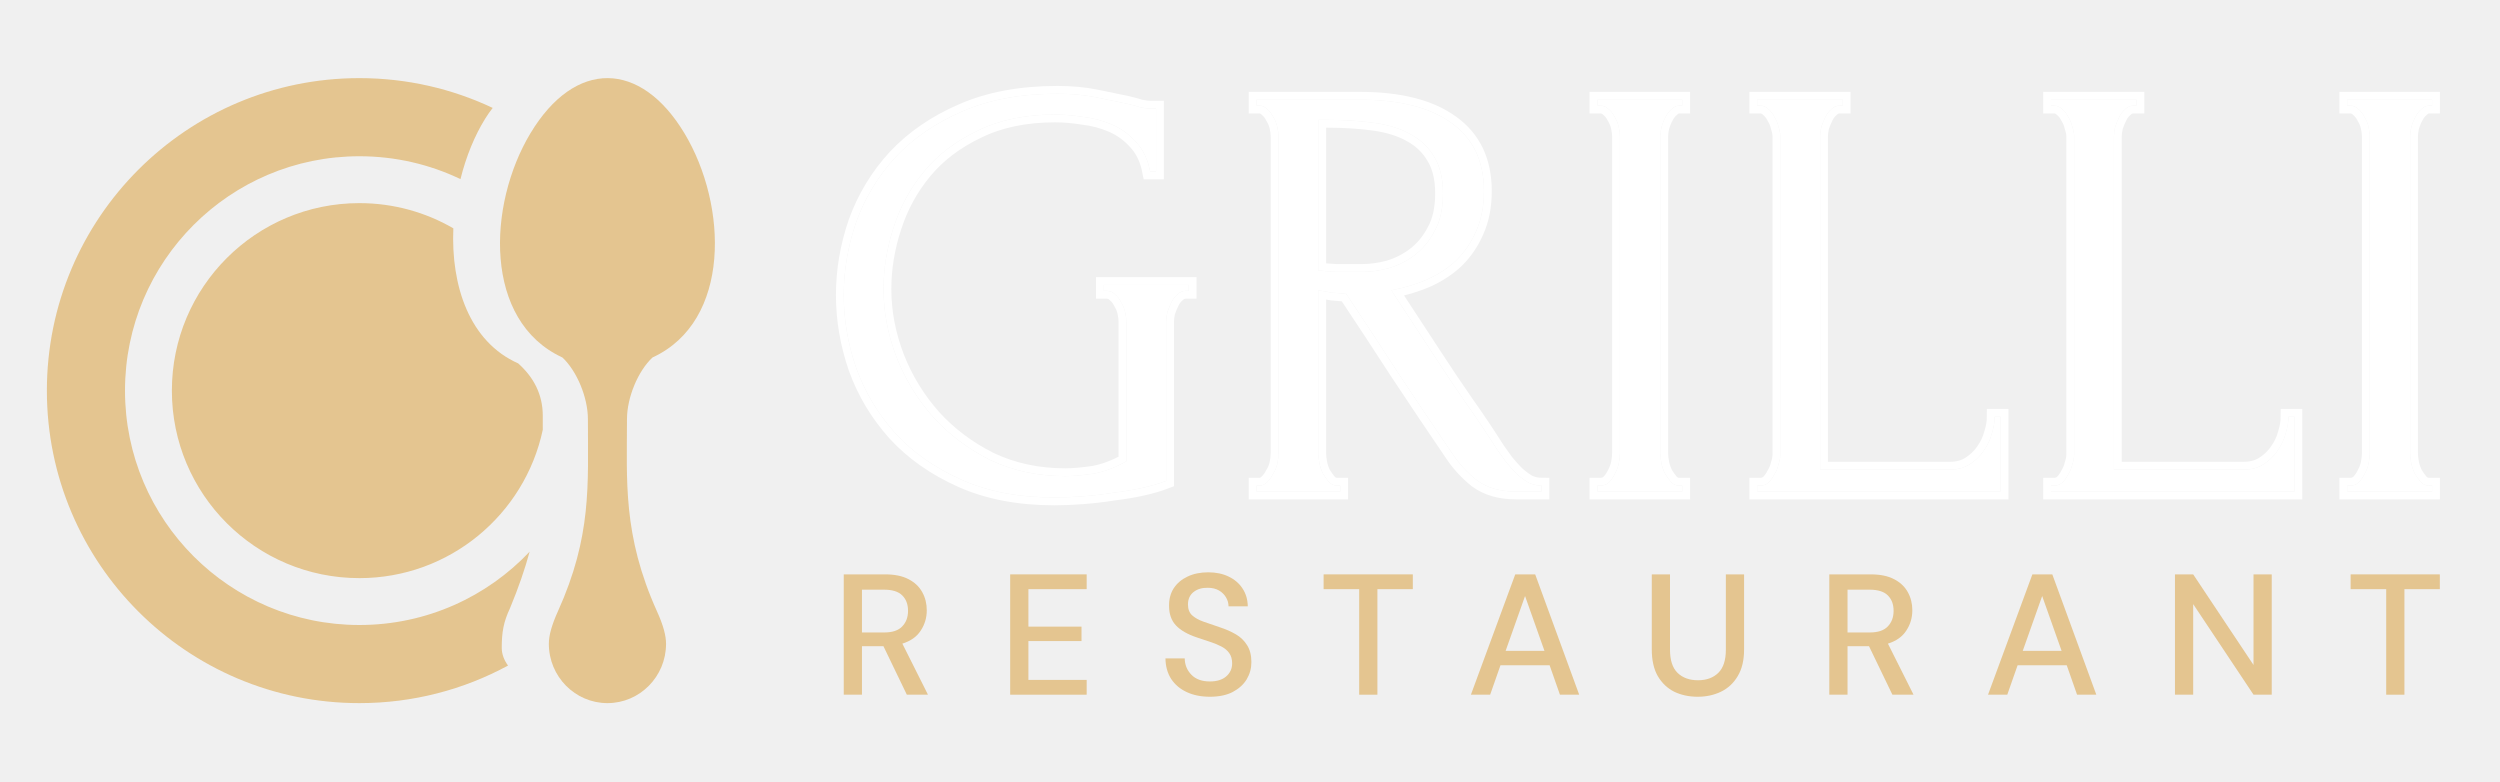
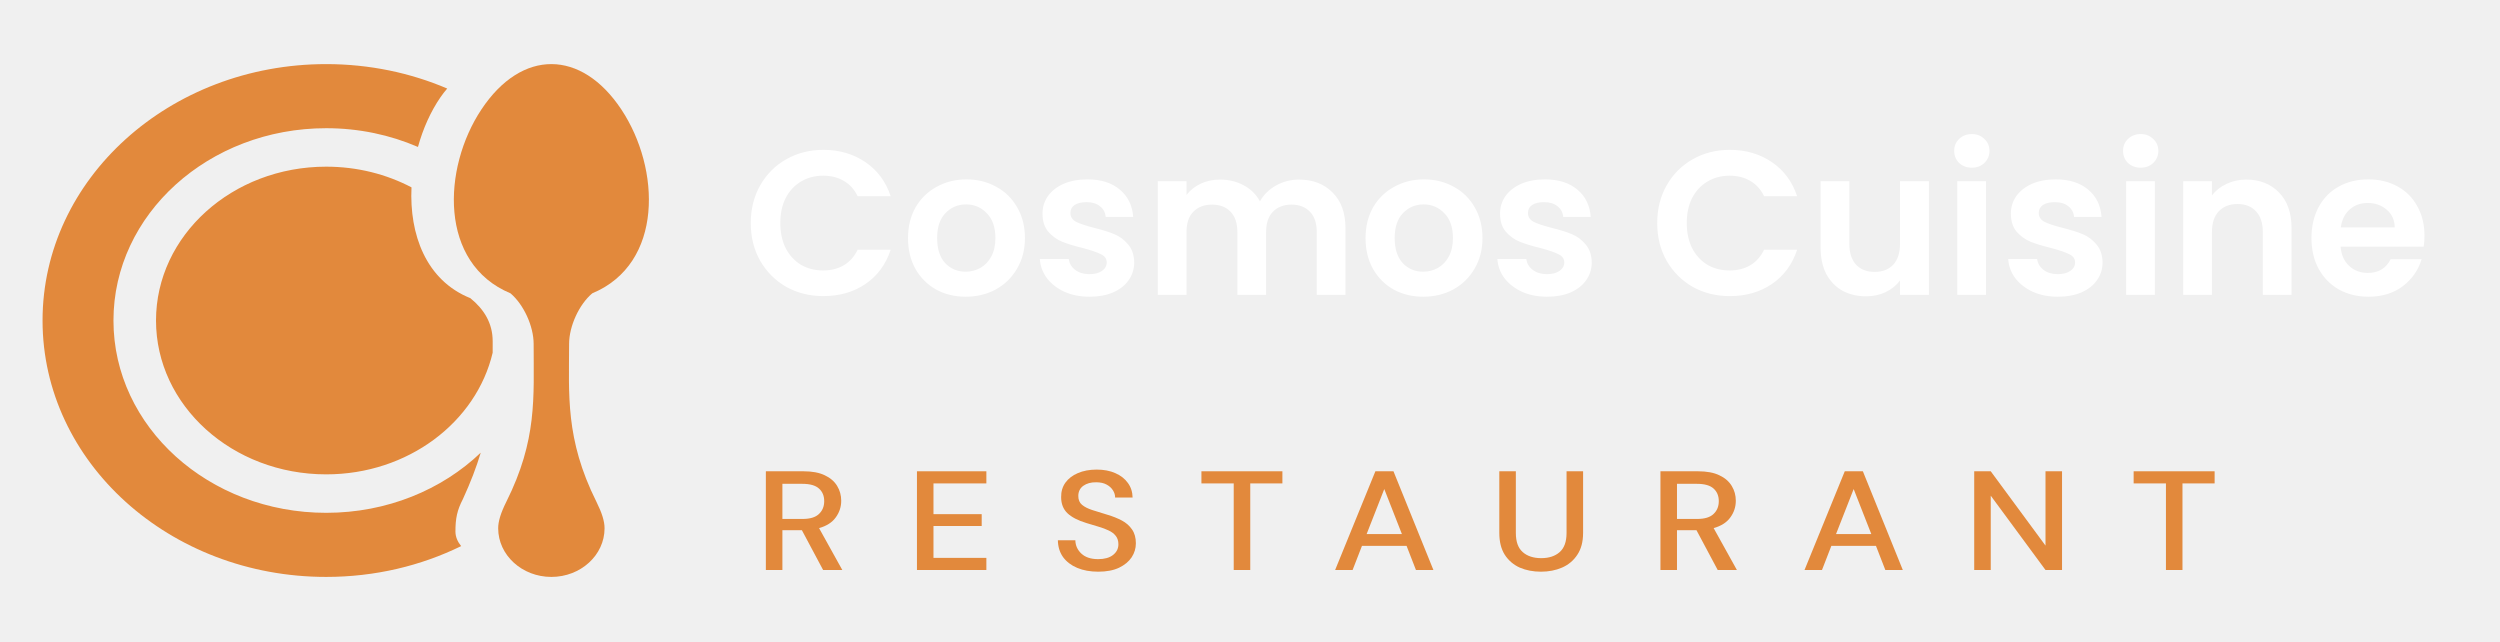
- <svg xmlns="http://www.w3.org/2000/svg" width="160" height="50" viewBox="0 0 160 50" fill="none">
-   <path d="M54 44.46V36.76H56.651C57.26 36.76 57.758 36.863 58.147 37.068C58.543 37.273 58.836 37.552 59.027 37.904C59.218 38.249 59.313 38.634 59.313 39.059C59.313 39.536 59.185 39.968 58.928 40.357C58.679 40.746 58.286 41.024 57.751 41.193L59.39 44.46H58.037L56.541 41.358H55.166V44.46H54ZM55.166 40.478H56.585C57.113 40.478 57.498 40.35 57.74 40.093C57.989 39.836 58.114 39.503 58.114 39.092C58.114 38.681 57.993 38.355 57.751 38.113C57.509 37.864 57.117 37.739 56.574 37.739H55.166V40.478Z" fill="#E4C590" />
-   <path d="M64.652 44.46V36.76H69.547V37.706H65.818V40.104H69.217V41.028H65.818V43.514H69.547V44.46H64.652Z" fill="#E4C590" />
-   <path d="M77.438 44.592C76.873 44.592 76.378 44.493 75.953 44.295C75.527 44.097 75.194 43.815 74.952 43.448C74.717 43.081 74.596 42.645 74.589 42.139H75.821C75.828 42.55 75.971 42.898 76.25 43.184C76.528 43.47 76.921 43.613 77.427 43.613C77.874 43.613 78.222 43.507 78.472 43.294C78.728 43.074 78.857 42.795 78.857 42.458C78.857 42.187 78.794 41.967 78.67 41.798C78.552 41.629 78.387 41.49 78.175 41.38C77.969 41.27 77.731 41.171 77.46 41.083C77.188 40.995 76.902 40.9 76.602 40.797C76.008 40.599 75.56 40.342 75.26 40.027C74.966 39.712 74.82 39.297 74.82 38.784C74.812 38.351 74.911 37.974 75.117 37.651C75.329 37.328 75.623 37.079 75.997 36.903C76.378 36.72 76.822 36.628 77.328 36.628C77.826 36.628 78.263 36.72 78.637 36.903C79.018 37.086 79.315 37.343 79.528 37.673C79.74 37.996 79.85 38.373 79.858 38.806H78.626C78.626 38.608 78.574 38.421 78.472 38.245C78.369 38.062 78.219 37.911 78.021 37.794C77.823 37.677 77.581 37.618 77.295 37.618C76.928 37.611 76.624 37.702 76.382 37.893C76.147 38.084 76.03 38.348 76.03 38.685C76.03 38.986 76.118 39.217 76.294 39.378C76.47 39.539 76.712 39.675 77.02 39.785C77.328 39.888 77.68 40.009 78.076 40.148C78.457 40.273 78.798 40.423 79.099 40.599C79.399 40.775 79.638 41.006 79.814 41.292C79.997 41.578 80.089 41.941 80.089 42.381C80.089 42.77 79.99 43.133 79.792 43.47C79.594 43.8 79.297 44.071 78.901 44.284C78.505 44.489 78.017 44.592 77.438 44.592Z" fill="#E4C590" />
-   <path d="M86.988 44.46V37.706H84.711V36.76H90.42V37.706H88.154V44.46H86.988Z" fill="#E4C590" />
-   <path d="M94.138 44.46L96.976 36.76H98.252L101.068 44.46H99.836L99.176 42.579H96.03L95.37 44.46H94.138ZM96.36 41.655H98.846L97.603 38.146L96.36 41.655Z" fill="#E4C590" />
-   <path d="M108.651 44.592C108.101 44.592 107.602 44.486 107.155 44.273C106.715 44.053 106.363 43.719 106.099 43.272C105.842 42.825 105.714 42.256 105.714 41.567V36.76H106.88V41.578C106.88 42.253 107.041 42.748 107.364 43.063C107.686 43.378 108.123 43.536 108.673 43.536C109.215 43.536 109.648 43.378 109.971 43.063C110.293 42.748 110.455 42.253 110.455 41.578V36.76H111.621V41.567C111.621 42.256 111.485 42.825 111.214 43.272C110.95 43.719 110.59 44.053 110.136 44.273C109.688 44.486 109.193 44.592 108.651 44.592Z" fill="#E4C590" />
-   <path d="M117.076 44.46V36.76H119.727C120.336 36.76 120.835 36.863 121.223 37.068C121.619 37.273 121.913 37.552 122.103 37.904C122.294 38.249 122.389 38.634 122.389 39.059C122.389 39.536 122.261 39.968 122.004 40.357C121.755 40.746 121.363 41.024 120.827 41.193L122.466 44.46H121.113L119.617 41.358H118.242V44.46H117.076ZM118.242 40.478H119.661C120.189 40.478 120.574 40.35 120.816 40.093C121.066 39.836 121.19 39.503 121.19 39.092C121.19 38.681 121.069 38.355 120.827 38.113C120.585 37.864 120.193 37.739 119.65 37.739H118.242V40.478Z" fill="#E4C590" />
-   <path d="M127.234 44.46L130.072 36.76H131.348L134.164 44.46H132.932L132.272 42.579H129.126L128.466 44.46H127.234ZM129.456 41.655H131.942L130.699 38.146L129.456 41.655Z" fill="#E4C590" />
-   <path d="M139.198 44.46V36.76H140.364L144.225 42.557V36.76H145.391V44.46H144.225L140.364 38.663V44.46H139.198Z" fill="#E4C590" />
-   <path d="M152.717 44.46V37.706H150.44V36.76H156.149V37.706H153.883V44.46H152.717Z" fill="#E4C590" />
-   <mask id="path-2-outside-1_29_6" maskUnits="userSpaceOnUse" x="53" y="5" width="104" height="28" fill="black">
-     <rect fill="white" x="53" y="5" width="104" height="28" />
-     <path d="M70.644 18.236H76.078V18.616H75.888C75.685 18.616 75.508 18.692 75.356 18.844C75.204 18.971 75.077 19.135 74.976 19.338C74.875 19.541 74.786 19.756 74.71 19.984C74.659 20.212 74.634 20.415 74.634 20.592V30.776C74.178 30.953 73.659 31.105 73.076 31.232C72.493 31.359 71.885 31.46 71.252 31.536C70.619 31.637 69.973 31.713 69.314 31.764C68.655 31.815 68.047 31.84 67.49 31.84C65.21 31.84 63.221 31.46 61.524 30.7C59.827 29.94 58.421 28.952 57.306 27.736C56.191 26.495 55.355 25.101 54.798 23.556C54.266 22.011 54 20.453 54 18.882C54 17.311 54.266 15.753 54.798 14.208C55.355 12.663 56.191 11.282 57.306 10.066C58.446 8.85 59.865 7.875 61.562 7.14C63.285 6.38 65.324 6 67.68 6C68.567 6 69.39 6.076 70.15 6.228C70.91 6.38 71.581 6.519 72.164 6.646C72.493 6.722 72.772 6.798 73 6.874C73.253 6.925 73.469 6.95 73.646 6.95H73.988V10.978H73.608C73.456 10.193 73.152 9.559 72.696 9.078C72.265 8.597 71.759 8.229 71.176 7.976C70.593 7.723 69.973 7.558 69.314 7.482C68.681 7.381 68.085 7.33 67.528 7.33C65.628 7.33 63.981 7.672 62.588 8.356C61.195 9.015 60.055 9.876 59.168 10.94C58.281 12.004 57.623 13.207 57.192 14.55C56.761 15.867 56.546 17.185 56.546 18.502C56.546 19.971 56.825 21.428 57.382 22.872C57.939 24.291 58.725 25.57 59.738 26.71C60.751 27.825 61.967 28.737 63.386 29.446C64.83 30.13 66.426 30.472 68.174 30.472C68.655 30.472 69.251 30.421 69.96 30.32C70.669 30.193 71.379 29.927 72.088 29.522V20.592C72.088 20.415 72.063 20.212 72.012 19.984C71.961 19.756 71.873 19.541 71.746 19.338C71.645 19.135 71.518 18.971 71.366 18.844C71.214 18.692 71.037 18.616 70.834 18.616H70.644V18.236Z" />
-     <path d="M85.587 31.08H85.777V31.46H80.419V31.08H80.609C80.786 31.08 80.951 31.004 81.103 30.852C81.255 30.7 81.381 30.523 81.483 30.32C81.609 30.117 81.698 29.902 81.749 29.674C81.799 29.421 81.825 29.193 81.825 28.99V8.736C81.825 8.559 81.799 8.356 81.749 8.128C81.698 7.9 81.609 7.685 81.483 7.482C81.381 7.279 81.255 7.115 81.103 6.988C80.951 6.836 80.786 6.76 80.609 6.76H80.419V6.38H87.031C89.564 6.38 91.515 6.874 92.883 7.862C94.276 8.85 94.973 10.307 94.973 12.232C94.973 13.195 94.808 14.043 94.479 14.778C94.175 15.487 93.757 16.108 93.225 16.64C92.693 17.147 92.059 17.565 91.325 17.894C90.615 18.198 89.855 18.426 89.045 18.578L91.781 22.758C92.439 23.771 93.111 24.772 93.795 25.76C94.479 26.723 95.15 27.723 95.809 28.762C95.986 29.015 96.176 29.281 96.379 29.56C96.607 29.839 96.835 30.092 97.063 30.32C97.316 30.548 97.569 30.738 97.823 30.89C98.101 31.017 98.38 31.08 98.659 31.08V31.46H97.025C96.011 31.46 95.175 31.219 94.517 30.738C93.883 30.231 93.351 29.649 92.921 28.99C91.781 27.318 90.641 25.621 89.501 23.898C88.386 22.175 87.271 20.478 86.157 18.806C85.878 18.781 85.574 18.755 85.245 18.73C84.941 18.679 84.649 18.629 84.371 18.578V28.99C84.371 29.193 84.396 29.421 84.447 29.674C84.497 29.902 84.573 30.117 84.675 30.32C84.801 30.523 84.928 30.7 85.055 30.852C85.207 31.004 85.384 31.08 85.587 31.08ZM84.371 7.672V17.324H84.561C84.763 17.349 85.08 17.375 85.511 17.4C85.967 17.4 86.524 17.4 87.183 17.4C87.715 17.4 88.272 17.324 88.855 17.172C89.463 16.995 90.02 16.716 90.527 16.336C91.059 15.931 91.489 15.411 91.819 14.778C92.173 14.145 92.351 13.347 92.351 12.384C92.351 11.421 92.161 10.636 91.781 10.028C91.426 9.42 90.919 8.939 90.261 8.584C89.627 8.229 88.855 7.989 87.943 7.862C87.031 7.735 86.03 7.672 84.941 7.672H84.371Z" />
-     <path d="M102.232 6.38H107.666V6.76H107.476C107.299 6.76 107.134 6.836 106.982 6.988C106.83 7.115 106.703 7.279 106.602 7.482C106.501 7.659 106.412 7.875 106.336 8.128C106.285 8.356 106.26 8.559 106.26 8.736V28.99C106.26 29.193 106.285 29.421 106.336 29.674C106.387 29.902 106.463 30.117 106.564 30.32C106.691 30.523 106.817 30.7 106.944 30.852C107.096 31.004 107.273 31.08 107.476 31.08H107.666V31.46H102.232V31.08H102.422C102.625 31.08 102.802 31.017 102.954 30.89C103.106 30.738 103.233 30.561 103.334 30.358C103.461 30.13 103.549 29.902 103.6 29.674C103.651 29.421 103.676 29.193 103.676 28.99V8.736C103.676 8.559 103.651 8.356 103.6 8.128C103.549 7.9 103.461 7.685 103.334 7.482C103.233 7.279 103.106 7.115 102.954 6.988C102.802 6.836 102.625 6.76 102.422 6.76H102.232V6.38Z" />
-     <path d="M112.46 31.08H112.65C112.853 31.08 113.03 31.017 113.182 30.89C113.334 30.738 113.461 30.561 113.562 30.358C113.689 30.155 113.778 29.94 113.828 29.712C113.904 29.484 113.942 29.269 113.942 29.066V8.736C113.942 8.559 113.904 8.356 113.828 8.128C113.778 7.9 113.689 7.685 113.562 7.482C113.461 7.279 113.334 7.115 113.182 6.988C113.03 6.836 112.853 6.76 112.65 6.76H112.46V6.38H117.932V6.76H117.742C117.54 6.76 117.362 6.836 117.21 6.988C117.058 7.115 116.932 7.279 116.83 7.482C116.729 7.685 116.64 7.9 116.564 8.128C116.514 8.356 116.488 8.559 116.488 8.736V30.054H124.81C125.292 30.054 125.71 29.94 126.064 29.712C126.419 29.484 126.71 29.205 126.938 28.876C127.192 28.521 127.369 28.154 127.47 27.774C127.597 27.369 127.66 27.001 127.66 26.672H128.04V31.46H112.46V31.08Z" />
-     <path d="M131.264 31.08H131.454C131.657 31.08 131.834 31.017 131.986 30.89C132.138 30.738 132.265 30.561 132.366 30.358C132.493 30.155 132.582 29.94 132.632 29.712C132.708 29.484 132.746 29.269 132.746 29.066V8.736C132.746 8.559 132.708 8.356 132.632 8.128C132.582 7.9 132.493 7.685 132.366 7.482C132.265 7.279 132.138 7.115 131.986 6.988C131.834 6.836 131.657 6.76 131.454 6.76H131.264V6.38H136.736V6.76H136.546C136.344 6.76 136.166 6.836 136.014 6.988C135.862 7.115 135.736 7.279 135.634 7.482C135.533 7.685 135.444 7.9 135.368 8.128C135.318 8.356 135.292 8.559 135.292 8.736V30.054H143.614C144.096 30.054 144.514 29.94 144.868 29.712C145.223 29.484 145.514 29.205 145.742 28.876C145.996 28.521 146.173 28.154 146.274 27.774C146.401 27.369 146.464 27.001 146.464 26.672H146.844V31.46H131.264V31.08Z" />
-     <path d="M150.22 6.38H155.654V6.76H155.464C155.287 6.76 155.122 6.836 154.97 6.988C154.818 7.115 154.692 7.279 154.59 7.482C154.489 7.659 154.4 7.875 154.324 8.128C154.274 8.356 154.248 8.559 154.248 8.736V28.99C154.248 29.193 154.274 29.421 154.324 29.674C154.375 29.902 154.451 30.117 154.552 30.32C154.679 30.523 154.806 30.7 154.932 30.852C155.084 31.004 155.262 31.08 155.464 31.08H155.654V31.46H150.22V31.08H150.41C150.613 31.08 150.79 31.017 150.942 30.89C151.094 30.738 151.221 30.561 151.322 30.358C151.449 30.13 151.538 29.902 151.588 29.674C151.639 29.421 151.664 29.193 151.664 28.99V8.736C151.664 8.559 151.639 8.356 151.588 8.128C151.538 7.9 151.449 7.685 151.322 7.482C151.221 7.279 151.094 7.115 150.942 6.988C150.79 6.836 150.613 6.76 150.41 6.76H150.22V6.38Z" />
-   </mask>
-   <path d="M70.644 18.236H76.078V18.616H75.888C75.685 18.616 75.508 18.692 75.356 18.844C75.204 18.971 75.077 19.135 74.976 19.338C74.875 19.541 74.786 19.756 74.71 19.984C74.659 20.212 74.634 20.415 74.634 20.592V30.776C74.178 30.953 73.659 31.105 73.076 31.232C72.493 31.359 71.885 31.46 71.252 31.536C70.619 31.637 69.973 31.713 69.314 31.764C68.655 31.815 68.047 31.84 67.49 31.84C65.21 31.84 63.221 31.46 61.524 30.7C59.827 29.94 58.421 28.952 57.306 27.736C56.191 26.495 55.355 25.101 54.798 23.556C54.266 22.011 54 20.453 54 18.882C54 17.311 54.266 15.753 54.798 14.208C55.355 12.663 56.191 11.282 57.306 10.066C58.446 8.85 59.865 7.875 61.562 7.14C63.285 6.38 65.324 6 67.68 6C68.567 6 69.39 6.076 70.15 6.228C70.91 6.38 71.581 6.519 72.164 6.646C72.493 6.722 72.772 6.798 73 6.874C73.253 6.925 73.469 6.95 73.646 6.95H73.988V10.978H73.608C73.456 10.193 73.152 9.559 72.696 9.078C72.265 8.597 71.759 8.229 71.176 7.976C70.593 7.723 69.973 7.558 69.314 7.482C68.681 7.381 68.085 7.33 67.528 7.33C65.628 7.33 63.981 7.672 62.588 8.356C61.195 9.015 60.055 9.876 59.168 10.94C58.281 12.004 57.623 13.207 57.192 14.55C56.761 15.867 56.546 17.185 56.546 18.502C56.546 19.971 56.825 21.428 57.382 22.872C57.939 24.291 58.725 25.57 59.738 26.71C60.751 27.825 61.967 28.737 63.386 29.446C64.83 30.13 66.426 30.472 68.174 30.472C68.655 30.472 69.251 30.421 69.96 30.32C70.669 30.193 71.379 29.927 72.088 29.522V20.592C72.088 20.415 72.063 20.212 72.012 19.984C71.961 19.756 71.873 19.541 71.746 19.338C71.645 19.135 71.518 18.971 71.366 18.844C71.214 18.692 71.037 18.616 70.834 18.616H70.644V18.236Z" fill="white" />
-   <path d="M85.587 31.08H85.777V31.46H80.419V31.08H80.609C80.786 31.08 80.951 31.004 81.103 30.852C81.255 30.7 81.381 30.523 81.483 30.32C81.609 30.117 81.698 29.902 81.749 29.674C81.799 29.421 81.825 29.193 81.825 28.99V8.736C81.825 8.559 81.799 8.356 81.749 8.128C81.698 7.9 81.609 7.685 81.483 7.482C81.381 7.279 81.255 7.115 81.103 6.988C80.951 6.836 80.786 6.76 80.609 6.76H80.419V6.38H87.031C89.564 6.38 91.515 6.874 92.883 7.862C94.276 8.85 94.973 10.307 94.973 12.232C94.973 13.195 94.808 14.043 94.479 14.778C94.175 15.487 93.757 16.108 93.225 16.64C92.693 17.147 92.059 17.565 91.325 17.894C90.615 18.198 89.855 18.426 89.045 18.578L91.781 22.758C92.439 23.771 93.111 24.772 93.795 25.76C94.479 26.723 95.15 27.723 95.809 28.762C95.986 29.015 96.176 29.281 96.379 29.56C96.607 29.839 96.835 30.092 97.063 30.32C97.316 30.548 97.569 30.738 97.823 30.89C98.101 31.017 98.38 31.08 98.659 31.08V31.46H97.025C96.011 31.46 95.175 31.219 94.517 30.738C93.883 30.231 93.351 29.649 92.921 28.99C91.781 27.318 90.641 25.621 89.501 23.898C88.386 22.175 87.271 20.478 86.157 18.806C85.878 18.781 85.574 18.755 85.245 18.73C84.941 18.679 84.649 18.629 84.371 18.578V28.99C84.371 29.193 84.396 29.421 84.447 29.674C84.497 29.902 84.573 30.117 84.675 30.32C84.801 30.523 84.928 30.7 85.055 30.852C85.207 31.004 85.384 31.08 85.587 31.08ZM84.371 7.672V17.324H84.561C84.763 17.349 85.08 17.375 85.511 17.4C85.967 17.4 86.524 17.4 87.183 17.4C87.715 17.4 88.272 17.324 88.855 17.172C89.463 16.995 90.02 16.716 90.527 16.336C91.059 15.931 91.489 15.411 91.819 14.778C92.173 14.145 92.351 13.347 92.351 12.384C92.351 11.421 92.161 10.636 91.781 10.028C91.426 9.42 90.919 8.939 90.261 8.584C89.627 8.229 88.855 7.989 87.943 7.862C87.031 7.735 86.03 7.672 84.941 7.672H84.371Z" fill="white" />
-   <path d="M102.232 6.38H107.666V6.76H107.476C107.299 6.76 107.134 6.836 106.982 6.988C106.83 7.115 106.703 7.279 106.602 7.482C106.501 7.659 106.412 7.875 106.336 8.128C106.285 8.356 106.26 8.559 106.26 8.736V28.99C106.26 29.193 106.285 29.421 106.336 29.674C106.387 29.902 106.463 30.117 106.564 30.32C106.691 30.523 106.817 30.7 106.944 30.852C107.096 31.004 107.273 31.08 107.476 31.08H107.666V31.46H102.232V31.08H102.422C102.625 31.08 102.802 31.017 102.954 30.89C103.106 30.738 103.233 30.561 103.334 30.358C103.461 30.13 103.549 29.902 103.6 29.674C103.651 29.421 103.676 29.193 103.676 28.99V8.736C103.676 8.559 103.651 8.356 103.6 8.128C103.549 7.9 103.461 7.685 103.334 7.482C103.233 7.279 103.106 7.115 102.954 6.988C102.802 6.836 102.625 6.76 102.422 6.76H102.232V6.38Z" fill="white" />
-   <path d="M112.46 31.08H112.65C112.853 31.08 113.03 31.017 113.182 30.89C113.334 30.738 113.461 30.561 113.562 30.358C113.689 30.155 113.778 29.94 113.828 29.712C113.904 29.484 113.942 29.269 113.942 29.066V8.736C113.942 8.559 113.904 8.356 113.828 8.128C113.778 7.9 113.689 7.685 113.562 7.482C113.461 7.279 113.334 7.115 113.182 6.988C113.03 6.836 112.853 6.76 112.65 6.76H112.46V6.38H117.932V6.76H117.742C117.54 6.76 117.362 6.836 117.21 6.988C117.058 7.115 116.932 7.279 116.83 7.482C116.729 7.685 116.64 7.9 116.564 8.128C116.514 8.356 116.488 8.559 116.488 8.736V30.054H124.81C125.292 30.054 125.71 29.94 126.064 29.712C126.419 29.484 126.71 29.205 126.938 28.876C127.192 28.521 127.369 28.154 127.47 27.774C127.597 27.369 127.66 27.001 127.66 26.672H128.04V31.46H112.46V31.08Z" fill="white" />
-   <path d="M131.264 31.08H131.454C131.657 31.08 131.834 31.017 131.986 30.89C132.138 30.738 132.265 30.561 132.366 30.358C132.493 30.155 132.582 29.94 132.632 29.712C132.708 29.484 132.746 29.269 132.746 29.066V8.736C132.746 8.559 132.708 8.356 132.632 8.128C132.582 7.9 132.493 7.685 132.366 7.482C132.265 7.279 132.138 7.115 131.986 6.988C131.834 6.836 131.657 6.76 131.454 6.76H131.264V6.38H136.736V6.76H136.546C136.344 6.76 136.166 6.836 136.014 6.988C135.862 7.115 135.736 7.279 135.634 7.482C135.533 7.685 135.444 7.9 135.368 8.128C135.318 8.356 135.292 8.559 135.292 8.736V30.054H143.614C144.096 30.054 144.514 29.94 144.868 29.712C145.223 29.484 145.514 29.205 145.742 28.876C145.996 28.521 146.173 28.154 146.274 27.774C146.401 27.369 146.464 27.001 146.464 26.672H146.844V31.46H131.264V31.08Z" fill="white" />
-   <path d="M150.22 6.38H155.654V6.76H155.464C155.287 6.76 155.122 6.836 154.97 6.988C154.818 7.115 154.692 7.279 154.59 7.482C154.489 7.659 154.4 7.875 154.324 8.128C154.274 8.356 154.248 8.559 154.248 8.736V28.99C154.248 29.193 154.274 29.421 154.324 29.674C154.375 29.902 154.451 30.117 154.552 30.32C154.679 30.523 154.806 30.7 154.932 30.852C155.084 31.004 155.262 31.08 155.464 31.08H155.654V31.46H150.22V31.08H150.41C150.613 31.08 150.79 31.017 150.942 30.89C151.094 30.738 151.221 30.561 151.322 30.358C151.449 30.13 151.538 29.902 151.588 29.674C151.639 29.421 151.664 29.193 151.664 28.99V8.736C151.664 8.559 151.639 8.356 151.588 8.128C151.538 7.9 151.449 7.685 151.322 7.482C151.221 7.279 151.094 7.115 150.942 6.988C150.79 6.836 150.613 6.76 150.41 6.76H150.22V6.38Z" fill="white" />
-   <path d="M70.644 18.236H76.078V18.616H75.888C75.685 18.616 75.508 18.692 75.356 18.844C75.204 18.971 75.077 19.135 74.976 19.338C74.875 19.541 74.786 19.756 74.71 19.984C74.659 20.212 74.634 20.415 74.634 20.592V30.776C74.178 30.953 73.659 31.105 73.076 31.232C72.493 31.359 71.885 31.46 71.252 31.536C70.619 31.637 69.973 31.713 69.314 31.764C68.655 31.815 68.047 31.84 67.49 31.84C65.21 31.84 63.221 31.46 61.524 30.7C59.827 29.94 58.421 28.952 57.306 27.736C56.191 26.495 55.355 25.101 54.798 23.556C54.266 22.011 54 20.453 54 18.882C54 17.311 54.266 15.753 54.798 14.208C55.355 12.663 56.191 11.282 57.306 10.066C58.446 8.85 59.865 7.875 61.562 7.14C63.285 6.38 65.324 6 67.68 6C68.567 6 69.39 6.076 70.15 6.228C70.91 6.38 71.581 6.519 72.164 6.646C72.493 6.722 72.772 6.798 73 6.874C73.253 6.925 73.469 6.95 73.646 6.95H73.988V10.978H73.608C73.456 10.193 73.152 9.559 72.696 9.078C72.265 8.597 71.759 8.229 71.176 7.976C70.593 7.723 69.973 7.558 69.314 7.482C68.681 7.381 68.085 7.33 67.528 7.33C65.628 7.33 63.981 7.672 62.588 8.356C61.195 9.015 60.055 9.876 59.168 10.94C58.281 12.004 57.623 13.207 57.192 14.55C56.761 15.867 56.546 17.185 56.546 18.502C56.546 19.971 56.825 21.428 57.382 22.872C57.939 24.291 58.725 25.57 59.738 26.71C60.751 27.825 61.967 28.737 63.386 29.446C64.83 30.13 66.426 30.472 68.174 30.472C68.655 30.472 69.251 30.421 69.96 30.32C70.669 30.193 71.379 29.927 72.088 29.522V20.592C72.088 20.415 72.063 20.212 72.012 19.984C71.961 19.756 71.873 19.541 71.746 19.338C71.645 19.135 71.518 18.971 71.366 18.844C71.214 18.692 71.037 18.616 70.834 18.616H70.644V18.236Z" stroke="white" mask="url(#path-2-outside-1_29_6)" />
-   <path d="M85.587 31.08H85.777V31.46H80.419V31.08H80.609C80.786 31.08 80.951 31.004 81.103 30.852C81.255 30.7 81.381 30.523 81.483 30.32C81.609 30.117 81.698 29.902 81.749 29.674C81.799 29.421 81.825 29.193 81.825 28.99V8.736C81.825 8.559 81.799 8.356 81.749 8.128C81.698 7.9 81.609 7.685 81.483 7.482C81.381 7.279 81.255 7.115 81.103 6.988C80.951 6.836 80.786 6.76 80.609 6.76H80.419V6.38H87.031C89.564 6.38 91.515 6.874 92.883 7.862C94.276 8.85 94.973 10.307 94.973 12.232C94.973 13.195 94.808 14.043 94.479 14.778C94.175 15.487 93.757 16.108 93.225 16.64C92.693 17.147 92.059 17.565 91.325 17.894C90.615 18.198 89.855 18.426 89.045 18.578L91.781 22.758C92.439 23.771 93.111 24.772 93.795 25.76C94.479 26.723 95.15 27.723 95.809 28.762C95.986 29.015 96.176 29.281 96.379 29.56C96.607 29.839 96.835 30.092 97.063 30.32C97.316 30.548 97.569 30.738 97.823 30.89C98.101 31.017 98.38 31.08 98.659 31.08V31.46H97.025C96.011 31.46 95.175 31.219 94.517 30.738C93.883 30.231 93.351 29.649 92.921 28.99C91.781 27.318 90.641 25.621 89.501 23.898C88.386 22.175 87.271 20.478 86.157 18.806C85.878 18.781 85.574 18.755 85.245 18.73C84.941 18.679 84.649 18.629 84.371 18.578V28.99C84.371 29.193 84.396 29.421 84.447 29.674C84.497 29.902 84.573 30.117 84.675 30.32C84.801 30.523 84.928 30.7 85.055 30.852C85.207 31.004 85.384 31.08 85.587 31.08ZM84.371 7.672V17.324H84.561C84.763 17.349 85.08 17.375 85.511 17.4C85.967 17.4 86.524 17.4 87.183 17.4C87.715 17.4 88.272 17.324 88.855 17.172C89.463 16.995 90.02 16.716 90.527 16.336C91.059 15.931 91.489 15.411 91.819 14.778C92.173 14.145 92.351 13.347 92.351 12.384C92.351 11.421 92.161 10.636 91.781 10.028C91.426 9.42 90.919 8.939 90.261 8.584C89.627 8.229 88.855 7.989 87.943 7.862C87.031 7.735 86.03 7.672 84.941 7.672H84.371Z" stroke="white" mask="url(#path-2-outside-1_29_6)" />
-   <path d="M102.232 6.38H107.666V6.76H107.476C107.299 6.76 107.134 6.836 106.982 6.988C106.83 7.115 106.703 7.279 106.602 7.482C106.501 7.659 106.412 7.875 106.336 8.128C106.285 8.356 106.26 8.559 106.26 8.736V28.99C106.26 29.193 106.285 29.421 106.336 29.674C106.387 29.902 106.463 30.117 106.564 30.32C106.691 30.523 106.817 30.7 106.944 30.852C107.096 31.004 107.273 31.08 107.476 31.08H107.666V31.46H102.232V31.08H102.422C102.625 31.08 102.802 31.017 102.954 30.89C103.106 30.738 103.233 30.561 103.334 30.358C103.461 30.13 103.549 29.902 103.6 29.674C103.651 29.421 103.676 29.193 103.676 28.99V8.736C103.676 8.559 103.651 8.356 103.6 8.128C103.549 7.9 103.461 7.685 103.334 7.482C103.233 7.279 103.106 7.115 102.954 6.988C102.802 6.836 102.625 6.76 102.422 6.76H102.232V6.38Z" stroke="white" mask="url(#path-2-outside-1_29_6)" />
-   <path d="M112.46 31.08H112.65C112.853 31.08 113.03 31.017 113.182 30.89C113.334 30.738 113.461 30.561 113.562 30.358C113.689 30.155 113.778 29.94 113.828 29.712C113.904 29.484 113.942 29.269 113.942 29.066V8.736C113.942 8.559 113.904 8.356 113.828 8.128C113.778 7.9 113.689 7.685 113.562 7.482C113.461 7.279 113.334 7.115 113.182 6.988C113.03 6.836 112.853 6.76 112.65 6.76H112.46V6.38H117.932V6.76H117.742C117.54 6.76 117.362 6.836 117.21 6.988C117.058 7.115 116.932 7.279 116.83 7.482C116.729 7.685 116.64 7.9 116.564 8.128C116.514 8.356 116.488 8.559 116.488 8.736V30.054H124.81C125.292 30.054 125.71 29.94 126.064 29.712C126.419 29.484 126.71 29.205 126.938 28.876C127.192 28.521 127.369 28.154 127.47 27.774C127.597 27.369 127.66 27.001 127.66 26.672H128.04V31.46H112.46V31.08Z" stroke="white" mask="url(#path-2-outside-1_29_6)" />
-   <path d="M131.264 31.08H131.454C131.657 31.08 131.834 31.017 131.986 30.89C132.138 30.738 132.265 30.561 132.366 30.358C132.493 30.155 132.582 29.94 132.632 29.712C132.708 29.484 132.746 29.269 132.746 29.066V8.736C132.746 8.559 132.708 8.356 132.632 8.128C132.582 7.9 132.493 7.685 132.366 7.482C132.265 7.279 132.138 7.115 131.986 6.988C131.834 6.836 131.657 6.76 131.454 6.76H131.264V6.38H136.736V6.76H136.546C136.344 6.76 136.166 6.836 136.014 6.988C135.862 7.115 135.736 7.279 135.634 7.482C135.533 7.685 135.444 7.9 135.368 8.128C135.318 8.356 135.292 8.559 135.292 8.736V30.054H143.614C144.096 30.054 144.514 29.94 144.868 29.712C145.223 29.484 145.514 29.205 145.742 28.876C145.996 28.521 146.173 28.154 146.274 27.774C146.401 27.369 146.464 27.001 146.464 26.672H146.844V31.46H131.264V31.08Z" stroke="white" mask="url(#path-2-outside-1_29_6)" />
-   <path d="M150.22 6.38H155.654V6.76H155.464C155.287 6.76 155.122 6.836 154.97 6.988C154.818 7.115 154.692 7.279 154.59 7.482C154.489 7.659 154.4 7.875 154.324 8.128C154.274 8.356 154.248 8.559 154.248 8.736V28.99C154.248 29.193 154.274 29.421 154.324 29.674C154.375 29.902 154.451 30.117 154.552 30.32C154.679 30.523 154.806 30.7 154.932 30.852C155.084 31.004 155.262 31.08 155.464 31.08H155.654V31.46H150.22V31.08H150.41C150.613 31.08 150.79 31.017 150.942 30.89C151.094 30.738 151.221 30.561 151.322 30.358C151.449 30.13 151.538 29.902 151.588 29.674C151.639 29.421 151.664 29.193 151.664 28.99V8.736C151.664 8.559 151.639 8.356 151.588 8.128C151.538 7.9 151.449 7.685 151.322 7.482C151.221 7.279 151.094 7.115 150.942 6.988C150.79 6.836 150.613 6.76 150.41 6.76H150.22V6.38Z" stroke="white" mask="url(#path-2-outside-1_29_6)" />
-   <path fill-rule="evenodd" clip-rule="evenodd" d="M32.513 42.597C29.684 44.13 26.444 45 23 45C11.954 45 3 36.046 3 25C3 13.954 11.954 5 23 5C26.052 5 28.945 5.684 31.533 6.906C31.366 7.119 31.209 7.343 31.062 7.579C30.37 8.69 29.825 10.032 29.47 11.463C27.511 10.525 25.317 10 23 10C14.716 10 8 16.716 8 25C8 33.284 14.716 40 23 40C27.291 40 31.162 38.198 33.896 35.309C33.596 36.415 33.189 37.603 32.637 38.932C32.226 39.809 32.112 40.449 32.112 41.46C32.112 41.866 32.26 42.247 32.513 42.597ZM29.014 14.613C28.857 18.276 30.031 21.866 33.163 23.256C34.135 24.128 34.738 25.212 34.738 26.62C34.738 26.922 34.738 27.219 34.737 27.51C33.583 32.932 28.767 37 23 37C16.373 37 11 31.627 11 25C11 18.373 16.373 13 23 13C25.191 13 27.246 13.587 29.014 14.613Z" fill="#E4C590" />
-   <path d="M41.761 22.878C46.798 20.558 46.578 13.151 43.81 8.539C41 3.854 36.794 3.786 33.943 8.539C31.19 13.126 30.936 20.549 35.992 22.878C36.918 23.741 37.626 25.435 37.626 26.827C37.626 31.016 37.884 34.309 35.7 39.139C35.309 40.007 35.126 40.663 35.126 41.206C35.126 43.298 36.808 45 38.877 45C40.945 45 42.627 43.298 42.627 41.206C42.627 40.663 42.444 40.007 42.053 39.139C39.839 34.242 40.127 30.722 40.127 26.827C40.127 25.435 40.835 23.741 41.761 22.878Z" fill="#E4C590" />
+ <svg xmlns="http://www.w3.org/2000/svg" width="195" height="50" viewBox="0 0 195 50" fill="none">
+   <path d="M59.737 44.46V36.76H62.67C63.343 36.76 63.895 36.863 64.325 37.068C64.763 37.273 65.088 37.552 65.298 37.904C65.509 38.249 65.615 38.634 65.615 39.059C65.615 39.536 65.473 39.968 65.189 40.357C64.913 40.746 64.479 41.024 63.887 41.193L65.7 44.46H64.203L62.548 41.358H61.027V44.46H59.737ZM61.027 40.478H62.597C63.181 40.478 63.607 40.35 63.875 40.093C64.15 39.836 64.288 39.503 64.288 39.092C64.288 38.681 64.155 38.355 63.887 38.113C63.619 37.864 63.185 37.739 62.585 37.739H61.027V40.478Z" fill="#E2893C" />
+   <path d="M71.522 44.46V36.76H76.937V37.706H72.811V40.104H76.572V41.028H72.811V43.514H76.937V44.46H71.522Z" fill="#E2893C" />
+   <path d="M85.665 44.592C85.041 44.592 84.493 44.493 84.023 44.295C83.552 44.097 83.183 43.815 82.915 43.448C82.656 43.081 82.522 42.645 82.514 42.139H83.877C83.885 42.55 84.043 42.898 84.351 43.184C84.659 43.47 85.093 43.613 85.653 43.613C86.148 43.613 86.533 43.507 86.809 43.294C87.093 43.074 87.235 42.795 87.235 42.458C87.235 42.187 87.166 41.967 87.028 41.798C86.898 41.629 86.716 41.49 86.481 41.38C86.254 41.27 85.99 41.171 85.69 41.083C85.389 40.995 85.073 40.9 84.741 40.797C84.083 40.599 83.588 40.342 83.256 40.027C82.931 39.712 82.769 39.297 82.769 38.784C82.761 38.351 82.871 37.974 83.098 37.651C83.333 37.328 83.657 37.079 84.071 36.903C84.493 36.72 84.984 36.628 85.544 36.628C86.095 36.628 86.578 36.72 86.992 36.903C87.414 37.086 87.742 37.343 87.977 37.673C88.213 37.996 88.334 38.373 88.343 38.806H86.98C86.98 38.608 86.923 38.421 86.809 38.245C86.696 38.062 86.529 37.911 86.31 37.794C86.091 37.677 85.824 37.618 85.507 37.618C85.102 37.611 84.765 37.702 84.497 37.893C84.237 38.084 84.108 38.348 84.108 38.685C84.108 38.986 84.205 39.217 84.4 39.378C84.594 39.539 84.862 39.675 85.203 39.785C85.544 39.888 85.933 40.009 86.371 40.148C86.793 40.273 87.17 40.423 87.503 40.599C87.835 40.775 88.099 41.006 88.294 41.292C88.497 41.578 88.598 41.941 88.598 42.381C88.598 42.77 88.489 43.133 88.269 43.47C88.05 43.8 87.722 44.071 87.284 44.284C86.846 44.489 86.306 44.592 85.665 44.592Z" fill="#E2893C" />
+   <path d="M96.23 44.46V37.706H93.711V36.76H100.027V37.706H97.52V44.46H96.23Z" fill="#E2893C" />
+   <path d="M104.14 44.46L107.28 36.76H108.691L111.806 44.46H110.444L109.713 42.579H106.233L105.503 44.46H104.14ZM106.598 41.655H109.348L107.973 38.146L106.598 41.655Z" fill="#E2893C" />
+   <path d="M120.195 44.592C119.587 44.592 119.035 44.486 118.54 44.273C118.054 44.053 117.664 43.719 117.372 43.272C117.088 42.825 116.946 42.256 116.946 41.567V36.76H118.236V41.578C118.236 42.253 118.414 42.748 118.772 43.063C119.128 43.378 119.611 43.536 120.22 43.536C120.819 43.536 121.298 43.378 121.656 43.063C122.012 42.748 122.191 42.253 122.191 41.578V36.76H123.481V41.567C123.481 42.256 123.33 42.825 123.031 43.272C122.739 43.719 122.34 44.053 121.838 44.273C121.343 44.486 120.795 44.592 120.195 44.592Z" fill="#E2893C" />
+   <path d="M129.515 44.46V36.76H132.448C133.122 36.76 133.674 36.863 134.103 37.068C134.541 37.273 134.866 37.552 135.076 37.904C135.288 38.249 135.393 38.634 135.393 39.059C135.393 39.536 135.251 39.968 134.967 40.357C134.691 40.746 134.258 41.024 133.665 41.193L135.478 44.46H133.981L132.326 41.358H130.805V44.46H129.515ZM130.805 40.478H132.375C132.959 40.478 133.385 40.35 133.653 40.093C133.929 39.836 134.066 39.503 134.066 39.092C134.066 38.681 133.932 38.355 133.665 38.113C133.397 37.864 132.963 37.739 132.363 37.739H130.805V40.478Z" fill="#E2893C" />
+   <path d="M140.752 44.46L143.892 36.76H145.304L148.419 44.46H147.056L146.326 42.579H142.845L142.115 44.46H140.752ZM143.211 41.655H145.961L144.586 38.146L143.211 41.655Z" fill="#E2893C" />
+   <path d="M153.988 44.46V36.76H155.278L159.549 42.557V36.76H160.839V44.46H159.549L155.278 38.663V44.46H153.988Z" fill="#E2893C" />
+   <path d="M168.943 44.46V37.706H166.424V36.76H172.74V37.706H170.233V44.46H168.943Z" fill="#E2893C" />
+   <path fill-rule="evenodd" clip-rule="evenodd" d="M35.968 42.597C32.838 44.13 29.253 45 25.444 45C13.225 45 3.319 36.046 3.319 25C3.319 13.954 13.225 5 25.444 5C28.82 5 32.02 5.684 34.883 6.906C34.699 7.119 34.525 7.343 34.362 7.579C33.597 8.69 32.994 10.032 32.601 11.463C30.434 10.525 28.007 10 25.444 10C16.279 10 8.85 16.716 8.85 25C8.85 33.284 16.279 40 25.444 40C30.191 40 34.473 38.198 37.498 35.309C37.166 36.415 36.716 37.603 36.105 38.932C35.65 39.809 35.524 40.449 35.524 41.46C35.524 41.866 35.687 42.247 35.968 42.597ZM32.097 14.613C31.923 18.276 33.221 21.866 36.686 23.256C37.762 24.128 38.429 25.212 38.429 26.62C38.429 26.922 38.429 27.219 38.428 27.51C37.151 32.932 31.823 37 25.444 37C18.112 37 12.169 31.627 12.169 25C12.169 18.373 18.112 13 25.444 13C27.868 13 30.14 13.587 32.097 14.613Z" fill="#E2893C" />
+   <path d="M46.198 22.878C51.77 20.558 51.527 13.151 48.465 8.539C45.356 3.854 40.704 3.786 37.549 8.539C34.504 13.126 34.223 20.549 39.816 22.878C40.841 23.741 41.624 25.435 41.624 26.827C41.624 31.016 41.909 34.309 39.493 39.139C39.06 40.007 38.858 40.663 38.858 41.206C38.858 43.298 40.719 45 43.007 45C45.295 45 47.156 43.298 47.156 41.206C47.156 40.663 46.954 40.007 46.521 39.139C44.072 34.242 44.39 30.722 44.39 26.827C44.39 25.435 45.173 23.741 46.198 22.878Z" fill="#E2893C" />
+   <path d="M58.56 17.4C58.56 16.301 58.805 15.32 59.296 14.456C59.797 13.581 60.475 12.904 61.328 12.424C62.192 11.933 63.157 11.688 64.224 11.688C65.472 11.688 66.565 12.008 67.504 12.648C68.443 13.288 69.099 14.173 69.472 15.304H66.896C66.64 14.771 66.277 14.371 65.808 14.104C65.349 13.837 64.816 13.704 64.208 13.704C63.557 13.704 62.976 13.859 62.464 14.168C61.963 14.467 61.568 14.893 61.28 15.448C61.003 16.003 60.864 16.653 60.864 17.4C60.864 18.136 61.003 18.787 61.28 19.352C61.568 19.907 61.963 20.339 62.464 20.648C62.976 20.947 63.557 21.096 64.208 21.096C64.816 21.096 65.349 20.963 65.808 20.696C66.277 20.419 66.64 20.013 66.896 19.48H69.472C69.099 20.621 68.443 21.512 67.504 22.152C66.576 22.781 65.483 23.096 64.224 23.096C63.157 23.096 62.192 22.856 61.328 22.376C60.475 21.885 59.797 21.208 59.296 20.344C58.805 19.48 58.56 18.499 58.56 17.4ZM75.321 23.144C74.468 23.144 73.7 22.957 73.017 22.584C72.335 22.2 71.796 21.661 71.401 20.968C71.017 20.275 70.825 19.475 70.825 18.568C70.825 17.661 71.023 16.861 71.417 16.168C71.823 15.475 72.372 14.941 73.065 14.568C73.759 14.184 74.532 13.992 75.385 13.992C76.239 13.992 77.012 14.184 77.705 14.568C78.399 14.941 78.943 15.475 79.337 16.168C79.743 16.861 79.945 17.661 79.945 18.568C79.945 19.475 79.737 20.275 79.321 20.968C78.916 21.661 78.361 22.2 77.657 22.584C76.964 22.957 76.185 23.144 75.321 23.144ZM75.321 21.192C75.727 21.192 76.105 21.096 76.457 20.904C76.82 20.701 77.108 20.403 77.321 20.008C77.535 19.613 77.641 19.133 77.641 18.568C77.641 17.725 77.417 17.08 76.969 16.632C76.532 16.173 75.993 15.944 75.353 15.944C74.713 15.944 74.175 16.173 73.737 16.632C73.311 17.08 73.097 17.725 73.097 18.568C73.097 19.411 73.305 20.061 73.721 20.52C74.148 20.968 74.681 21.192 75.321 21.192ZM84.98 23.144C84.255 23.144 83.604 23.016 83.028 22.76C82.452 22.493 81.994 22.136 81.652 21.688C81.322 21.24 81.14 20.744 81.108 20.2H83.364C83.407 20.541 83.572 20.824 83.86 21.048C84.159 21.272 84.527 21.384 84.964 21.384C85.391 21.384 85.722 21.299 85.956 21.128C86.202 20.957 86.324 20.739 86.324 20.472C86.324 20.184 86.175 19.971 85.876 19.832C85.588 19.683 85.124 19.523 84.484 19.352C83.823 19.192 83.279 19.027 82.852 18.856C82.436 18.685 82.074 18.424 81.764 18.072C81.466 17.72 81.316 17.245 81.316 16.648C81.316 16.157 81.455 15.709 81.732 15.304C82.02 14.899 82.426 14.579 82.948 14.344C83.482 14.109 84.106 13.992 84.82 13.992C85.876 13.992 86.719 14.259 87.348 14.792C87.978 15.315 88.324 16.024 88.388 16.92H86.244C86.212 16.568 86.063 16.291 85.796 16.088C85.54 15.875 85.194 15.768 84.756 15.768C84.351 15.768 84.036 15.843 83.812 15.992C83.599 16.141 83.492 16.349 83.492 16.616C83.492 16.915 83.642 17.144 83.94 17.304C84.239 17.453 84.703 17.608 85.332 17.768C85.972 17.928 86.5 18.093 86.916 18.264C87.332 18.435 87.69 18.701 87.988 19.064C88.298 19.416 88.458 19.885 88.468 20.472C88.468 20.984 88.324 21.443 88.036 21.848C87.759 22.253 87.354 22.573 86.82 22.808C86.298 23.032 85.684 23.144 84.98 23.144ZM101.315 14.008C102.403 14.008 103.278 14.344 103.939 15.016C104.611 15.677 104.947 16.605 104.947 17.8V23H102.707V18.104C102.707 17.411 102.531 16.883 102.179 16.52C101.827 16.147 101.347 15.96 100.739 15.96C100.131 15.96 99.646 16.147 99.283 16.52C98.931 16.883 98.755 17.411 98.755 18.104V23H96.515V18.104C96.515 17.411 96.339 16.883 95.987 16.52C95.635 16.147 95.155 15.96 94.547 15.96C93.928 15.96 93.438 16.147 93.075 16.52C92.723 16.883 92.547 17.411 92.547 18.104V23H90.307V14.136H92.547V15.208C92.835 14.835 93.203 14.541 93.651 14.328C94.11 14.115 94.611 14.008 95.155 14.008C95.849 14.008 96.467 14.157 97.011 14.456C97.555 14.744 97.977 15.16 98.275 15.704C98.563 15.192 98.979 14.781 99.523 14.472C100.078 14.163 100.675 14.008 101.315 14.008ZM111.009 23.144C110.155 23.144 109.387 22.957 108.705 22.584C108.022 22.2 107.483 21.661 107.089 20.968C106.705 20.275 106.513 19.475 106.513 18.568C106.513 17.661 106.71 16.861 107.105 16.168C107.51 15.475 108.059 14.941 108.753 14.568C109.446 14.184 110.219 13.992 111.073 13.992C111.926 13.992 112.699 14.184 113.393 14.568C114.086 14.941 114.63 15.475 115.025 16.168C115.43 16.861 115.633 17.661 115.633 18.568C115.633 19.475 115.425 20.275 115.009 20.968C114.603 21.661 114.049 22.2 113.345 22.584C112.651 22.957 111.873 23.144 111.009 23.144ZM111.009 21.192C111.414 21.192 111.793 21.096 112.145 20.904C112.507 20.701 112.795 20.403 113.009 20.008C113.222 19.613 113.329 19.133 113.329 18.568C113.329 17.725 113.105 17.08 112.657 16.632C112.219 16.173 111.681 15.944 111.041 15.944C110.401 15.944 109.862 16.173 109.425 16.632C108.998 17.08 108.785 17.725 108.785 18.568C108.785 19.411 108.993 20.061 109.409 20.52C109.835 20.968 110.369 21.192 111.009 21.192ZM120.668 23.144C119.943 23.144 119.292 23.016 118.716 22.76C118.14 22.493 117.681 22.136 117.34 21.688C117.009 21.24 116.828 20.744 116.796 20.2H119.052C119.095 20.541 119.26 20.824 119.548 21.048C119.847 21.272 120.215 21.384 120.652 21.384C121.079 21.384 121.409 21.299 121.644 21.128C121.889 20.957 122.012 20.739 122.012 20.472C122.012 20.184 121.863 19.971 121.564 19.832C121.276 19.683 120.812 19.523 120.172 19.352C119.511 19.192 118.967 19.027 118.54 18.856C118.124 18.685 117.761 18.424 117.452 18.072C117.153 17.72 117.004 17.245 117.004 16.648C117.004 16.157 117.143 15.709 117.42 15.304C117.708 14.899 118.113 14.579 118.636 14.344C119.169 14.109 119.793 13.992 120.508 13.992C121.564 13.992 122.407 14.259 123.036 14.792C123.665 15.315 124.012 16.024 124.076 16.92H121.932C121.9 16.568 121.751 16.291 121.484 16.088C121.228 15.875 120.881 15.768 120.444 15.768C120.039 15.768 119.724 15.843 119.5 15.992C119.287 16.141 119.18 16.349 119.18 16.616C119.18 16.915 119.329 17.144 119.628 17.304C119.927 17.453 120.391 17.608 121.02 17.768C121.66 17.928 122.188 18.093 122.604 18.264C123.02 18.435 123.377 18.701 123.676 19.064C123.985 19.416 124.145 19.885 124.156 20.472C124.156 20.984 124.012 21.443 123.724 21.848C123.447 22.253 123.041 22.573 122.508 22.808C121.985 23.032 121.372 23.144 120.668 23.144ZM129.263 17.4C129.263 16.301 129.508 15.32 129.999 14.456C130.5 13.581 131.178 12.904 132.031 12.424C132.895 11.933 133.86 11.688 134.927 11.688C136.175 11.688 137.268 12.008 138.207 12.648C139.146 13.288 139.802 14.173 140.175 15.304H137.599C137.343 14.771 136.98 14.371 136.511 14.104C136.052 13.837 135.519 13.704 134.911 13.704C134.26 13.704 133.679 13.859 133.167 14.168C132.666 14.467 132.271 14.893 131.983 15.448C131.706 16.003 131.567 16.653 131.567 17.4C131.567 18.136 131.706 18.787 131.983 19.352C132.271 19.907 132.666 20.339 133.167 20.648C133.679 20.947 134.26 21.096 134.911 21.096C135.519 21.096 136.052 20.963 136.511 20.696C136.98 20.419 137.343 20.013 137.599 19.48H140.175C139.802 20.621 139.146 21.512 138.207 22.152C137.279 22.781 136.186 23.096 134.927 23.096C133.86 23.096 132.895 22.856 132.031 22.376C131.178 21.885 130.5 21.208 129.999 20.344C129.508 19.48 129.263 18.499 129.263 17.4ZM150.456 14.136V23H148.2V21.88C147.912 22.264 147.534 22.568 147.064 22.792C146.606 23.005 146.104 23.112 145.56 23.112C144.867 23.112 144.254 22.968 143.72 22.68C143.187 22.381 142.766 21.949 142.456 21.384C142.158 20.808 142.008 20.125 142.008 19.336V14.136H144.248V19.016C144.248 19.72 144.424 20.264 144.776 20.648C145.128 21.021 145.608 21.208 146.216 21.208C146.835 21.208 147.32 21.021 147.672 20.648C148.024 20.264 148.2 19.72 148.2 19.016V14.136H150.456ZM153.803 13.08C153.408 13.08 153.077 12.957 152.811 12.712C152.555 12.456 152.427 12.141 152.427 11.768C152.427 11.395 152.555 11.085 152.811 10.84C153.077 10.584 153.408 10.456 153.803 10.456C154.197 10.456 154.523 10.584 154.779 10.84C155.045 11.085 155.179 11.395 155.179 11.768C155.179 12.141 155.045 12.456 154.779 12.712C154.523 12.957 154.197 13.08 153.803 13.08ZM154.907 14.136V23H152.667V14.136H154.907ZM160.512 23.144C159.786 23.144 159.136 23.016 158.56 22.76C157.984 22.493 157.525 22.136 157.184 21.688C156.853 21.24 156.672 20.744 156.64 20.2H158.896C158.938 20.541 159.104 20.824 159.392 21.048C159.69 21.272 160.058 21.384 160.496 21.384C160.922 21.384 161.253 21.299 161.488 21.128C161.733 20.957 161.856 20.739 161.856 20.472C161.856 20.184 161.706 19.971 161.408 19.832C161.12 19.683 160.656 19.523 160.016 19.352C159.354 19.192 158.81 19.027 158.384 18.856C157.968 18.685 157.605 18.424 157.296 18.072C156.997 17.72 156.848 17.245 156.848 16.648C156.848 16.157 156.986 15.709 157.264 15.304C157.552 14.899 157.957 14.579 158.48 14.344C159.013 14.109 159.637 13.992 160.352 13.992C161.408 13.992 162.25 14.259 162.88 14.792C163.509 15.315 163.856 16.024 163.92 16.92H161.776C161.744 16.568 161.594 16.291 161.328 16.088C161.072 15.875 160.725 15.768 160.288 15.768C159.882 15.768 159.568 15.843 159.344 15.992C159.13 16.141 159.024 16.349 159.024 16.616C159.024 16.915 159.173 17.144 159.472 17.304C159.77 17.453 160.234 17.608 160.864 17.768C161.504 17.928 162.032 18.093 162.448 18.264C162.864 18.435 163.221 18.701 163.52 19.064C163.829 19.416 163.989 19.885 164 20.472C164 20.984 163.856 21.443 163.568 21.848C163.29 22.253 162.885 22.573 162.352 22.808C161.829 23.032 161.216 23.144 160.512 23.144ZM166.974 13.08C166.58 13.08 166.249 12.957 165.982 12.712C165.726 12.456 165.598 12.141 165.598 11.768C165.598 11.395 165.726 11.085 165.982 10.84C166.249 10.584 166.58 10.456 166.974 10.456C167.369 10.456 167.694 10.584 167.95 10.84C168.217 11.085 168.35 11.395 168.35 11.768C168.35 12.141 168.217 12.456 167.95 12.712C167.694 12.957 167.369 13.08 166.974 13.08ZM168.078 14.136V23H165.838V14.136H168.078ZM175.204 14.008C176.26 14.008 177.113 14.344 177.764 15.016C178.414 15.677 178.74 16.605 178.74 17.8V23H176.5V18.104C176.5 17.4 176.324 16.861 175.972 16.488C175.62 16.104 175.14 15.912 174.532 15.912C173.913 15.912 173.422 16.104 173.06 16.488C172.708 16.861 172.532 17.4 172.532 18.104V23H170.292V14.136H172.532V15.24C172.83 14.856 173.209 14.557 173.668 14.344C174.137 14.12 174.649 14.008 175.204 14.008ZM189.11 18.376C189.11 18.696 189.088 18.984 189.046 19.24H182.566C182.619 19.88 182.843 20.381 183.238 20.744C183.632 21.107 184.118 21.288 184.694 21.288C185.526 21.288 186.118 20.931 186.47 20.216H188.886C188.63 21.069 188.139 21.773 187.414 22.328C186.688 22.872 185.798 23.144 184.742 23.144C183.888 23.144 183.12 22.957 182.438 22.584C181.766 22.2 181.238 21.661 180.854 20.968C180.48 20.275 180.294 19.475 180.294 18.568C180.294 17.651 180.48 16.845 180.854 16.152C181.227 15.459 181.75 14.925 182.422 14.552C183.094 14.179 183.867 13.992 184.742 13.992C185.584 13.992 186.336 14.173 186.998 14.536C187.67 14.899 188.187 15.416 188.55 16.088C188.923 16.749 189.11 17.512 189.11 18.376ZM186.79 17.736C186.779 17.16 186.571 16.701 186.166 16.36C185.76 16.008 185.264 15.832 184.678 15.832C184.123 15.832 183.654 16.003 183.27 16.344C182.896 16.675 182.667 17.139 182.582 17.736H186.79Z" fill="white" />
</svg>
